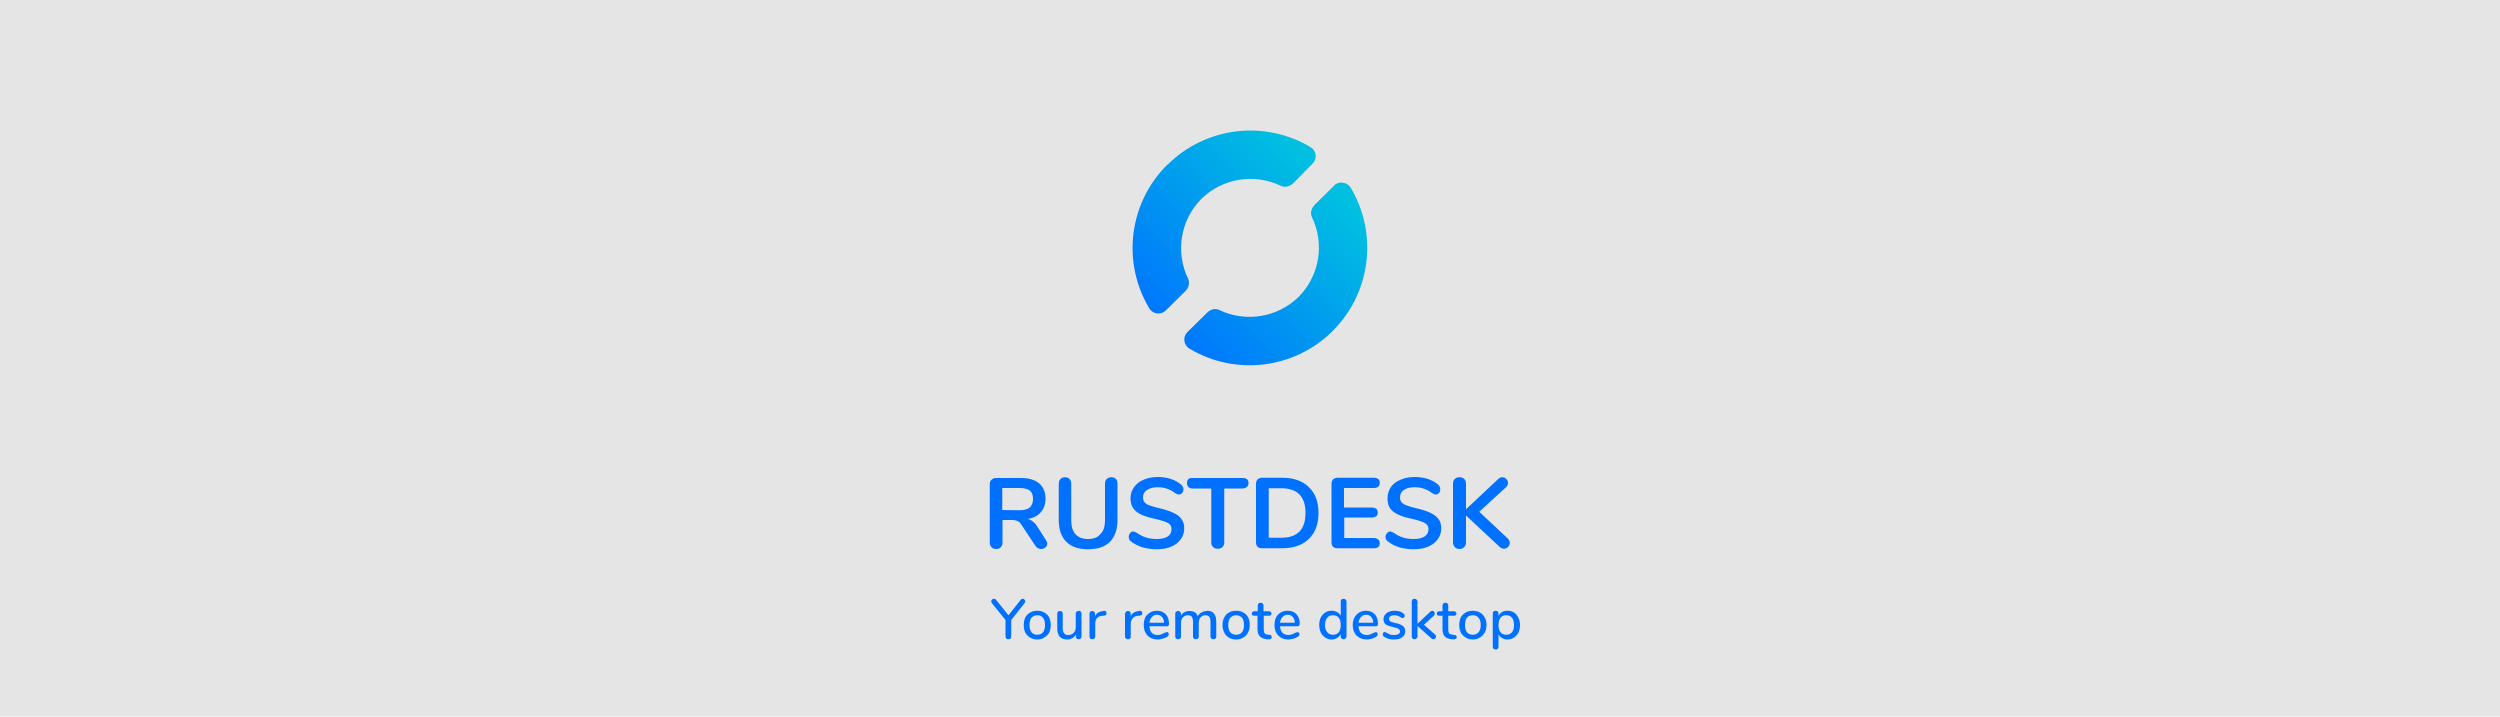
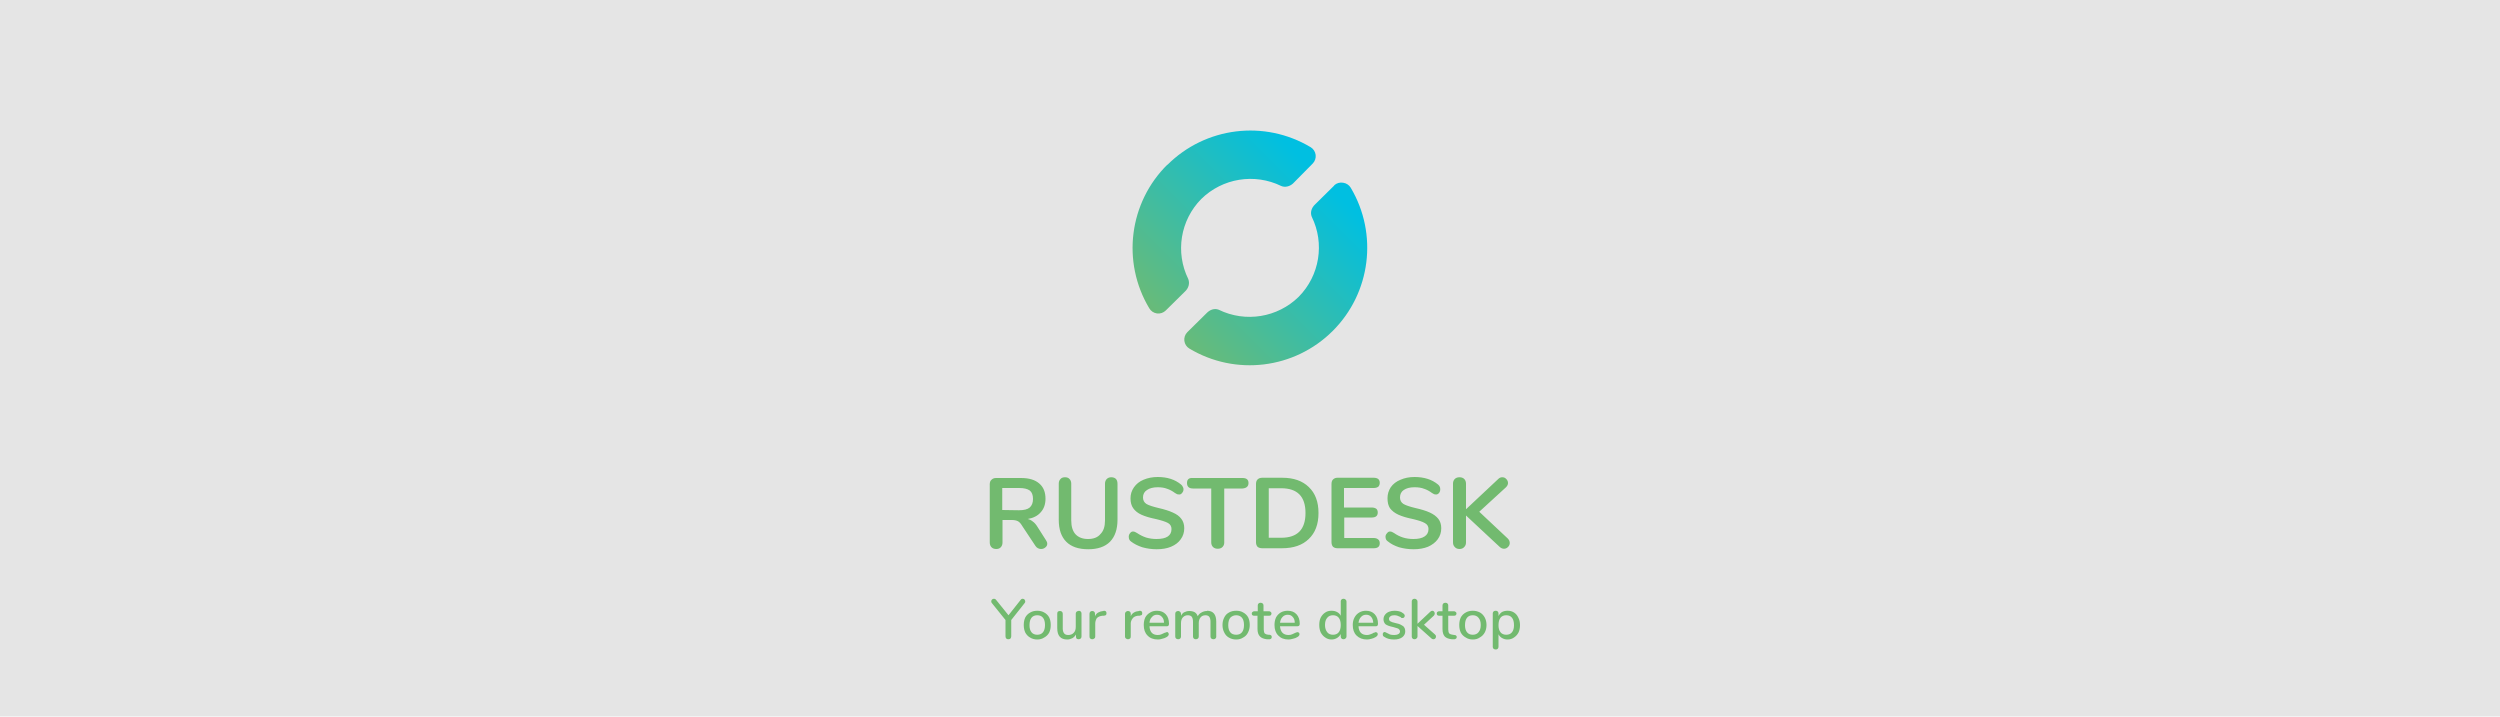
<svg xmlns="http://www.w3.org/2000/svg" xmlns:xlink="http://www.w3.org/1999/xlink" xml:space="preserve" width="1000" height="286.6" style="clip-rule:evenodd;fill-rule:evenodd;stroke-linejoin:round;stroke-miterlimit:1.414">
  <path d="M0 0h1000v286.6H0z" style="opacity:1;fill:#e5e5e5;fill-opacity:1;fill-rule:evenodd;stroke:none;stroke-width:.143px;stroke-linecap:butt;stroke-linejoin:miter;stroke-miterlimit:4;stroke-dasharray:none;stroke-dashoffset:0;stroke-opacity:1;marker:none" />
  <defs>
    <linearGradient xlink:href="#a" id="c" x1=".1" x2=".8" y1=".9" y2=".2" gradientTransform="matrix(94.00173 0 0 93.99768 453 52.2)" gradientUnits="userSpaceOnUse" />
    <linearGradient id="a" x1=".1" x2=".8" y1=".9" y2=".2" gradientTransform="matrix(26.301 0 0 26.331 90.7 911.8)" gradientUnits="userSpaceOnUse">
-       <stop offset="0" stop-color="#004ba6" style="stop-color:#0071ff;stop-opacity:1" />
+       <stop offset="0" stop-color="#004ba6" style="stop-color:#72ba6f;stop-opacity:1" />
      <stop offset="1" stop-color="#00bfe1" style="stop-color:#00bfe1;stop-opacity:1" />
    </linearGradient>
    <path id="b" d="M412.8 154.2h247V204h-247z" />
  </defs>
  <g style="clip-rule:evenodd;fill-rule:evenodd;stroke-linejoin:round;stroke-miterlimit:1.414">
-     <g style="font-size:40px;line-height:1.25;white-space:pre;shape-inside:url(#b);fill:#0071ff" transform="translate(-20 28.7)">
+     <g style="font-size:40px;line-height:1.25;white-space:pre;shape-inside:url(#b);fill:#72ba6f" transform="translate(-20 28.7)">
      <path d="M438.4 187.4q.5.7.5 1.4 0 .9-.8 1.5-.7.6-1.7.6-.6 0-1.2-.3t-1-.9l-5.3-8q-.8-1.4-1.7-1.9-1-.5-2.4-.5H421v9q0 1.2-.7 1.9-.6.7-1.8.7-1.2 0-1.9-.7t-.7-2V165q0-1.2.7-1.8.7-.7 1.8-.7h10q4.8 0 7.3 2.2 2.5 2.1 2.5 6.1 0 3.3-1.9 5.4-1.8 2.1-5.2 2.7 1.2.3 2 1 1 .7 1.8 2zm-10.8-12q3 0 4.3-1.1 1.3-1.2 1.3-3.4 0-2.4-1.3-3.4-1.4-1-4.3-1h-6.7v8.8zm27.7 15.6q-5.8 0-8.8-3-3-3-3-8.8v-14.4q0-1.2.7-1.9.6-.7 1.8-.7 1.2 0 1.8.7.7.7.7 1.9v14.7q0 3.6 1.7 5.5 1.8 1.9 5 1.9 3.4 0 5-2 1.8-1.8 1.8-5.4v-14.7q0-1.2.7-1.9t1.8-.7q1.2 0 1.9.7.6.7.6 1.9v14.4q0 5.7-3 8.8-3 3-8.7 3zm27.4 0q-3 0-5.8-.8-2.7-.9-4.5-2.3-.9-.6-.9-1.9 0-.8.5-1.4.5-.7 1.2-.7t1.6.6q1.8 1.2 3.6 1.8 2 .6 4.2.6 3 0 4.5-1t1.5-3q0-1.6-1.4-2.4-1.5-.8-4.9-1.6-3.5-.7-5.7-1.7t-3.3-2.6q-1.1-1.5-1.1-4 0-2.4 1.4-4.4 1.4-2 3.8-3 2.6-1.1 5.7-1.1 5.7 0 9.3 3 .5.4.7.9.3.4.3 1 0 .9-.6 1.5-.4.6-1.1.6l-.8-.1-.9-.5q-1.6-1.2-3.2-1.7-1.5-.6-3.7-.6-2.7 0-4.3 1.1-1.6 1-1.6 3 0 1.7 1.4 2.6 1.4.8 4.8 1.6 3.5.8 5.7 1.8 2.3 1 3.4 2.5 1.2 1.5 1.2 3.8 0 2.5-1.4 4.4-1.3 1.9-3.9 3-2.4 1-5.7 1zm24.4-.2q-1.2 0-1.9-.7t-.7-1.8v-21.6h-7.3q-2.4 0-2.4-2.2t2.4-2H517q2.4 0 2.4 2t-2.4 2.2h-7.3v21.6q0 1.1-.7 1.8t-1.9.7zm17.8-.2q-1.2 0-1.9-.6-.6-.7-.6-1.8v-23.3q0-1.2.6-1.8.7-.7 1.9-.7h8q6.8 0 10.6 3.7 3.9 3.7 3.9 10.4t-3.9 10.4q-3.8 3.7-10.7 3.7zm7.6-4.2q9.7 0 9.7-9.9t-9.7-9.9h-5v19.8zm22.5 4.2q-1.1 0-1.8-.6-.6-.7-.6-1.8v-23.3q0-1.2.6-1.8.7-.7 1.8-.7h14.5q1.1 0 1.8.5.6.6.6 1.5 0 1-.6 1.6-.7.5-1.8.5h-11.9v7.8h11q1.2 0 1.9.5.6.5.6 1.5t-.6 1.5-1.8.5h-11v8.2h11.8q1.1 0 1.8.6.6.5.6 1.5t-.6 1.5-1.8.5zm30.5.4q-3.1 0-5.9-.8-2.7-.9-4.4-2.3-1-.6-1-1.9 0-.8.6-1.4.5-.7 1.2-.7t1.6.6q1.7 1.2 3.6 1.8 1.9.6 4.2.6 2.9 0 4.4-1 1.6-1 1.6-3 0-1.6-1.5-2.4-1.4-.8-4.8-1.6-3.5-.7-5.7-1.7t-3.4-2.6q-1-1.5-1-4 0-2.4 1.3-4.4 1.4-2 3.9-3 2.5-1.1 5.6-1.1 5.8 0 9.4 3 .5.4.7.9.2.4.2 1 0 .9-.5 1.5t-1.2.6l-.7-.1-.9-.5q-1.6-1.2-3.2-1.7-1.5-.6-3.8-.6-2.7 0-4.3 1.1-1.5 1-1.5 3 0 1.7 1.4 2.6 1.4.8 4.7 1.6 3.6.8 5.8 1.8 2.2 1 3.4 2.5 1.2 1.5 1.2 3.8 0 2.5-1.4 4.4-1.4 1.9-3.9 3-2.5 1-5.7 1zm37.6-4.3q.8.8.8 1.8 0 .9-.7 1.6-.7.7-1.6.7-1 0-1.9-.9l-13.3-12.4v10.8q0 1.1-.7 1.8-.7.8-1.9.8t-1.9-.8q-.7-.7-.7-1.8v-23.5q0-1.2.7-1.9t1.9-.7q1.2 0 1.9.7t.7 1.9V175l12.9-12.1q.7-.7 1.6-.7 1 0 1.6.7.7.7.7 1.6t-.8 1.7l-10.7 9.8z" aria-label="RUSTDESK" style="font-weight:700;font-family:Nunito;-inkscape-font-specification:&quot;Nunito Bold&quot;" />
    </g>
-     <g style="font-size:22.667px;line-height:1.25;fill:#0071ff">
+     <g style="font-size:22.667px;line-height:1.25;fill:#72ba6f">
      <path d="M390.8 212.4q.3-.4.7-.4.5 0 .8.3.3.4.3.8t-.3.7l-5.3 6.7v6.5q0 .6-.4 1-.3.2-.8.2t-.8-.3q-.3-.3-.3-.9v-6.5l-5.4-6.7q-.3-.3-.3-.7 0-.5.3-.8.4-.3.8-.3.5 0 .8.4l5 6.2zm6.6 15.9q-1.6 0-2.9-.8-1.2-.7-1.9-2-.6-1.3-.6-3t.6-3q.7-1.3 2-2 1.2-.7 2.8-.7t2.8.7q1.3.7 2 2 .6 1.3.6 3t-.6 3q-.7 1.3-2 2-1.2.8-2.8.8zm0-1.9q1.5 0 2.3-1 .8-1 .8-2.9t-.8-2.9q-.8-1-2.3-1t-2.3 1q-.8 1-.8 3 0 1.8.8 2.8.8 1 2.3 1zm16.5-9.6q.6 0 .9.3.3.3.3.8v9.2q0 .5-.3.8-.4.3-.9.3t-.8-.3q-.2-.3-.2-.7v-.9q-.6 1-1.5 1.5-1 .5-2 .5-4 0-4-4.5V218q0-.5.2-.8.3-.3.9-.3.5 0 .8.3.3.3.3.8v5.9q0 1.3.6 2 .5.6 1.6.6 1.4 0 2.2-.9.8-.8.8-2.3V218q0-.5.3-.8.3-.3.8-.3zm10.2 0q1 0 1 1 0 .4-.2.7-.2.2-.9.3h-.6q-1.5.2-2.2 1-.6 1-.6 2.1v5.2q0 .6-.4.8-.3.3-.8.3t-.8-.3q-.3-.2-.3-.8V218q0-.5.3-.8.3-.3.8-.3t.8.3q.3.3.3.8v1q.4-1 1.3-1.5t2-.6zm14.3 0q1 0 1 1 0 .4-.2.7l-.9.3h-.7q-1.4.2-2 1-.8 1-.8 2.1v5.2q0 .6-.3.8-.3.3-.8.3t-.8-.3q-.4-.2-.4-.8V218q0-.5.4-.8.3-.3.8-.3t.8.3q.3.3.3.8v1q.4-1 1.3-1.5.8-.5 2-.6zm10.9 8.5q.3 0 .5.3.2.2.2.6 0 .6-.8 1.1-.8.5-1.8.7-.9.3-1.7.3-2.7 0-4.2-1.6-1.5-1.5-1.5-4.2 0-1.7.6-3 .7-1.3 2-2 1.1-.7 2.7-.7 2.2 0 3.5 1.4 1.3 1.4 1.3 3.8 0 1-.8 1h-7q.2 3.5 3.3 3.5.9 0 1.5-.3l1.3-.6.4-.1.5-.2zm-4-6.9q-1.3 0-2 .9-.9.8-1 2.3h5.8q0-1.5-.8-2.3-.7-.9-2-.9zm20-1.6q3.7 0 3.7 4.4v6q0 .4-.3.7-.3.3-.8.3t-.9-.3q-.3-.3-.3-.8v-5.9q0-1.3-.5-2-.5-.6-1.5-.6-1.3 0-2 .9-.7.8-.7 2.3v5.3q0 .5-.3.8-.4.3-.9.3t-.8-.3q-.3-.3-.3-.8v-5.9q0-1.3-.5-2-.5-.6-1.6-.6-1.2 0-2 .9-.7.8-.7 2.3v5.3q0 .5-.3.8-.3.3-.8.3t-.9-.3q-.3-.3-.3-.8V218q0-.5.3-.8.4-.3.9-.3.4 0 .7.3.4.3.4.8v.8q.5-1 1.3-1.4 1-.5 2-.5 1.3 0 2.2.5.8.5 1.2 1.6.5-1 1.5-1.5 1-.6 2.2-.6zm11.7 11.5q-1.7 0-3-.8-1.2-.7-1.8-2-.7-1.3-.7-3t.7-3q.6-1.3 1.9-2 1.2-.7 2.9-.7t2.8.7q1.3.7 2 2 .6 1.3.6 3t-.7 3q-.6 1.3-1.9 2-1.2.8-2.8.8zm0-1.9q1.5 0 2.3-1 .8-1 .8-2.9t-.8-2.9q-.9-1-2.3-1t-2.4 1q-.8 1-.8 3 0 1.8.8 2.8.8 1 2.4 1zm13.3 0q.5.1.7.3.2.2.2.6 0 .5-.3.7-.4.3-1 .2h-.7q-1.8-.2-2.7-1.1-1-1-1-3v-5.3h-1.3q-1 0-1-.9 0-.4.3-.6.3-.3.7-.3h1.4v-2.3q0-.5.3-.8.3-.3.8-.3t.9.3q.3.3.3.8v2.3h2.2q.5 0 .7.3.3.2.3.6 0 .4-.3.7-.2.2-.7.2H488v5.5q0 1 .4 1.6.5.4 1.4.5zm11.2-1q.4 0 .6.2.2.2.2.6 0 .6-.8 1.1-.8.5-1.8.7-1 .3-1.8.3-2.6 0-4.1-1.6-1.5-1.5-1.5-4.2 0-1.7.6-3 .7-1.3 1.9-2t2.8-.7q2.2 0 3.5 1.4 1.3 1.4 1.3 3.8 0 1-.9 1h-7q.3 3.5 3.4 3.5.9 0 1.5-.3l1.3-.6.3-.1.5-.2zm-3.9-7q-1.3 0-2.1.9-.8.8-1 2.3h5.9q0-1.5-.8-2.3-.7-.9-2-.9zm22.3-6.4q.5 0 .8.3.4.3.4.8v14q0 .5-.4.8-.3.3-.8.3t-.8-.3q-.3-.3-.3-.8v-1q-.5 1-1.5 1.6-1 .6-2.2.6-1.4 0-2.5-.8-1.1-.7-1.8-2-.6-1.3-.6-3 0-1.8.6-3 .7-1.3 1.8-2 1-.7 2.5-.7 1.3 0 2.2.5 1 .5 1.5 1.5V213q0-.4.3-.7.3-.3.8-.3zm-4.2 14.4q1.5 0 2.3-1 .8-1 .8-2.9t-.8-2.9q-.8-1-2.3-1t-2.3 1q-.9 1-.9 2.9 0 1.8.9 2.9.8 1 2.3 1zm17.2-1q.3 0 .5.2t.2.6q0 .6-.8 1.1-.8.5-1.7.7-1 .3-1.8.3-2.6 0-4.2-1.6-1.5-1.5-1.5-4.2 0-1.7.7-3t1.9-2q1.2-.7 2.7-.7 2.2 0 3.5 1.4 1.3 1.4 1.3 3.8 0 1-.8 1h-7q.2 3.5 3.4 3.5.8 0 1.4-.3.7-.2 1.3-.6l.4-.1.5-.2zm-4-7q-1.2 0-2 .9-.8.8-1 2.3h5.9q-.1-1.5-.8-2.3-.7-.9-2-.9zm11.2 9.9q-2.3 0-3.8-1-.4-.2-.6-.5l-.1-.6q0-.4.2-.6.2-.3.5-.3t1 .4l1.2.6q.7.2 1.7.2t1.7-.4q.6-.4.6-1 0-.5-.3-.8-.2-.3-.8-.5l-1.7-.5q-2-.4-3-1.1-.8-.8-.8-2 0-1 .6-1.8t1.6-1.2q1-.4 2.2-.4 1 0 1.8.2.9.2 1.5.7.8.5.8 1.1 0 .4-.3.7-.2.2-.5.2h-.4q-.2 0-.5-.4l-1.2-.5q-.5-.2-1.3-.2-1 0-1.5.4-.6.4-.6 1 0 .7.5 1 .6.4 2 .7 1.6.3 2.4.8.9.4 1.2 1 .4.6.4 1.5 0 1.5-1.2 2.4-1.2.9-3.3.9zm16.4-2q.4.3.4.8t-.3.8q-.3.3-.7.3-.5 0-.8-.3l-5.6-5v4.2q0 .5-.4.8-.3.3-.8.3t-.8-.3q-.3-.3-.3-.8v-14q0-.5.3-.8.3-.3.8-.3t.8.3q.4.3.4.8v8.9l5.1-4.8q.4-.4.8-.4t.7.3q.3.4.3.8t-.3.8l-4 3.7zm7.7.2q.5 0 .7.2.3.2.3.6 0 .5-.4.7-.3.3-1 .2h-.6q-1.9-.2-2.8-1.1-.9-1-.9-3v-5.3h-1.3q-1 0-1-.9 0-.4.2-.6.3-.3.8-.3h1.3v-2.3q0-.5.3-.8.3-.3.9-.3.5 0 .8.3.3.3.3.8v2.3h2.3q.4 0 .7.3.3.2.3.6 0 .4-.3.7-.3.2-.7.2h-2.3v5.5q0 1 .4 1.6.5.4 1.4.5zm7.4 1.8q-1.6 0-2.8-.8-1.3-.7-2-2-.6-1.3-.6-3t.6-3q.7-1.3 2-2 1.2-.7 2.8-.7t2.9.7q1.2.7 1.9 2t.7 3q0 1.7-.7 3t-2 2q-1.1.8-2.8.8zm0-1.9q1.5 0 2.3-1 .9-1 .9-2.9t-.9-2.9q-.8-1-2.3-1t-2.3 1q-.8 1-.8 3 0 1.8.8 2.8.8 1 2.3 1zm14-9.6q1.4 0 2.5.7t1.7 2q.7 1.3.7 3 0 1.8-.6 3t-1.8 2q-1.1.8-2.6.8-1.2 0-2.2-.6-.9-.5-1.4-1.5v5q0 .5-.3.8-.3.3-.8.3t-.9-.3q-.3-.3-.3-.8v-13.3q0-.5.3-.8.3-.3.9-.3.5 0 .8.3.3.3.3.8v1q.5-1 1.4-1.6 1-.5 2.2-.5zm-.6 9.6q1.5 0 2.3-1 .8-1 .8-2.8 0-2-.8-3t-2.3-1q-1.5 0-2.3 1-.8 1-.8 3 0 1.8.8 2.8.8 1 2.3 1z" aria-label="Your remote desktop" style="font-weight:600;font-family:Nunito;-inkscape-font-specification:&quot;Nunito Semi-Bold&quot;" transform="translate(17.5 27.5)" />
    </g>
  </g>
  <path fill="url(#b)" d="m533.7 74.2-7.7 7.6c-1.4 1.3-2 3.2-1.3 4.9a28 28 0 0 1-5.2 32 28.1 28.1 0 0 1-32 5.2c-1.7-.7-3.5 0-4.7 1.2l-7.9 7.8a4.2 4.2 0 0 0 .8 6.5 47 47 0 0 0 64.6-64.3 4.2 4.2 0 0 0-3-2 4.2 4.2 0 0 0-3.6 1zM467 65.8a46.9 46.9 0 0 0-7.3 57.5 4.2 4.2 0 0 0 6.6.9l7.7-7.6c1.4-1.3 2-3.2 1.3-5a28 28 0 0 1 5.2-32 28.1 28.1 0 0 1 32-5.2c1.6.7 3.5.1 4.7-1l7.9-8a4.2 4.2 0 0 0-.8-6.5 47 47 0 0 0-57.4 7.1z" style="isolation:isolate;fill:url(#c);stroke-width:.988" />
</svg>
